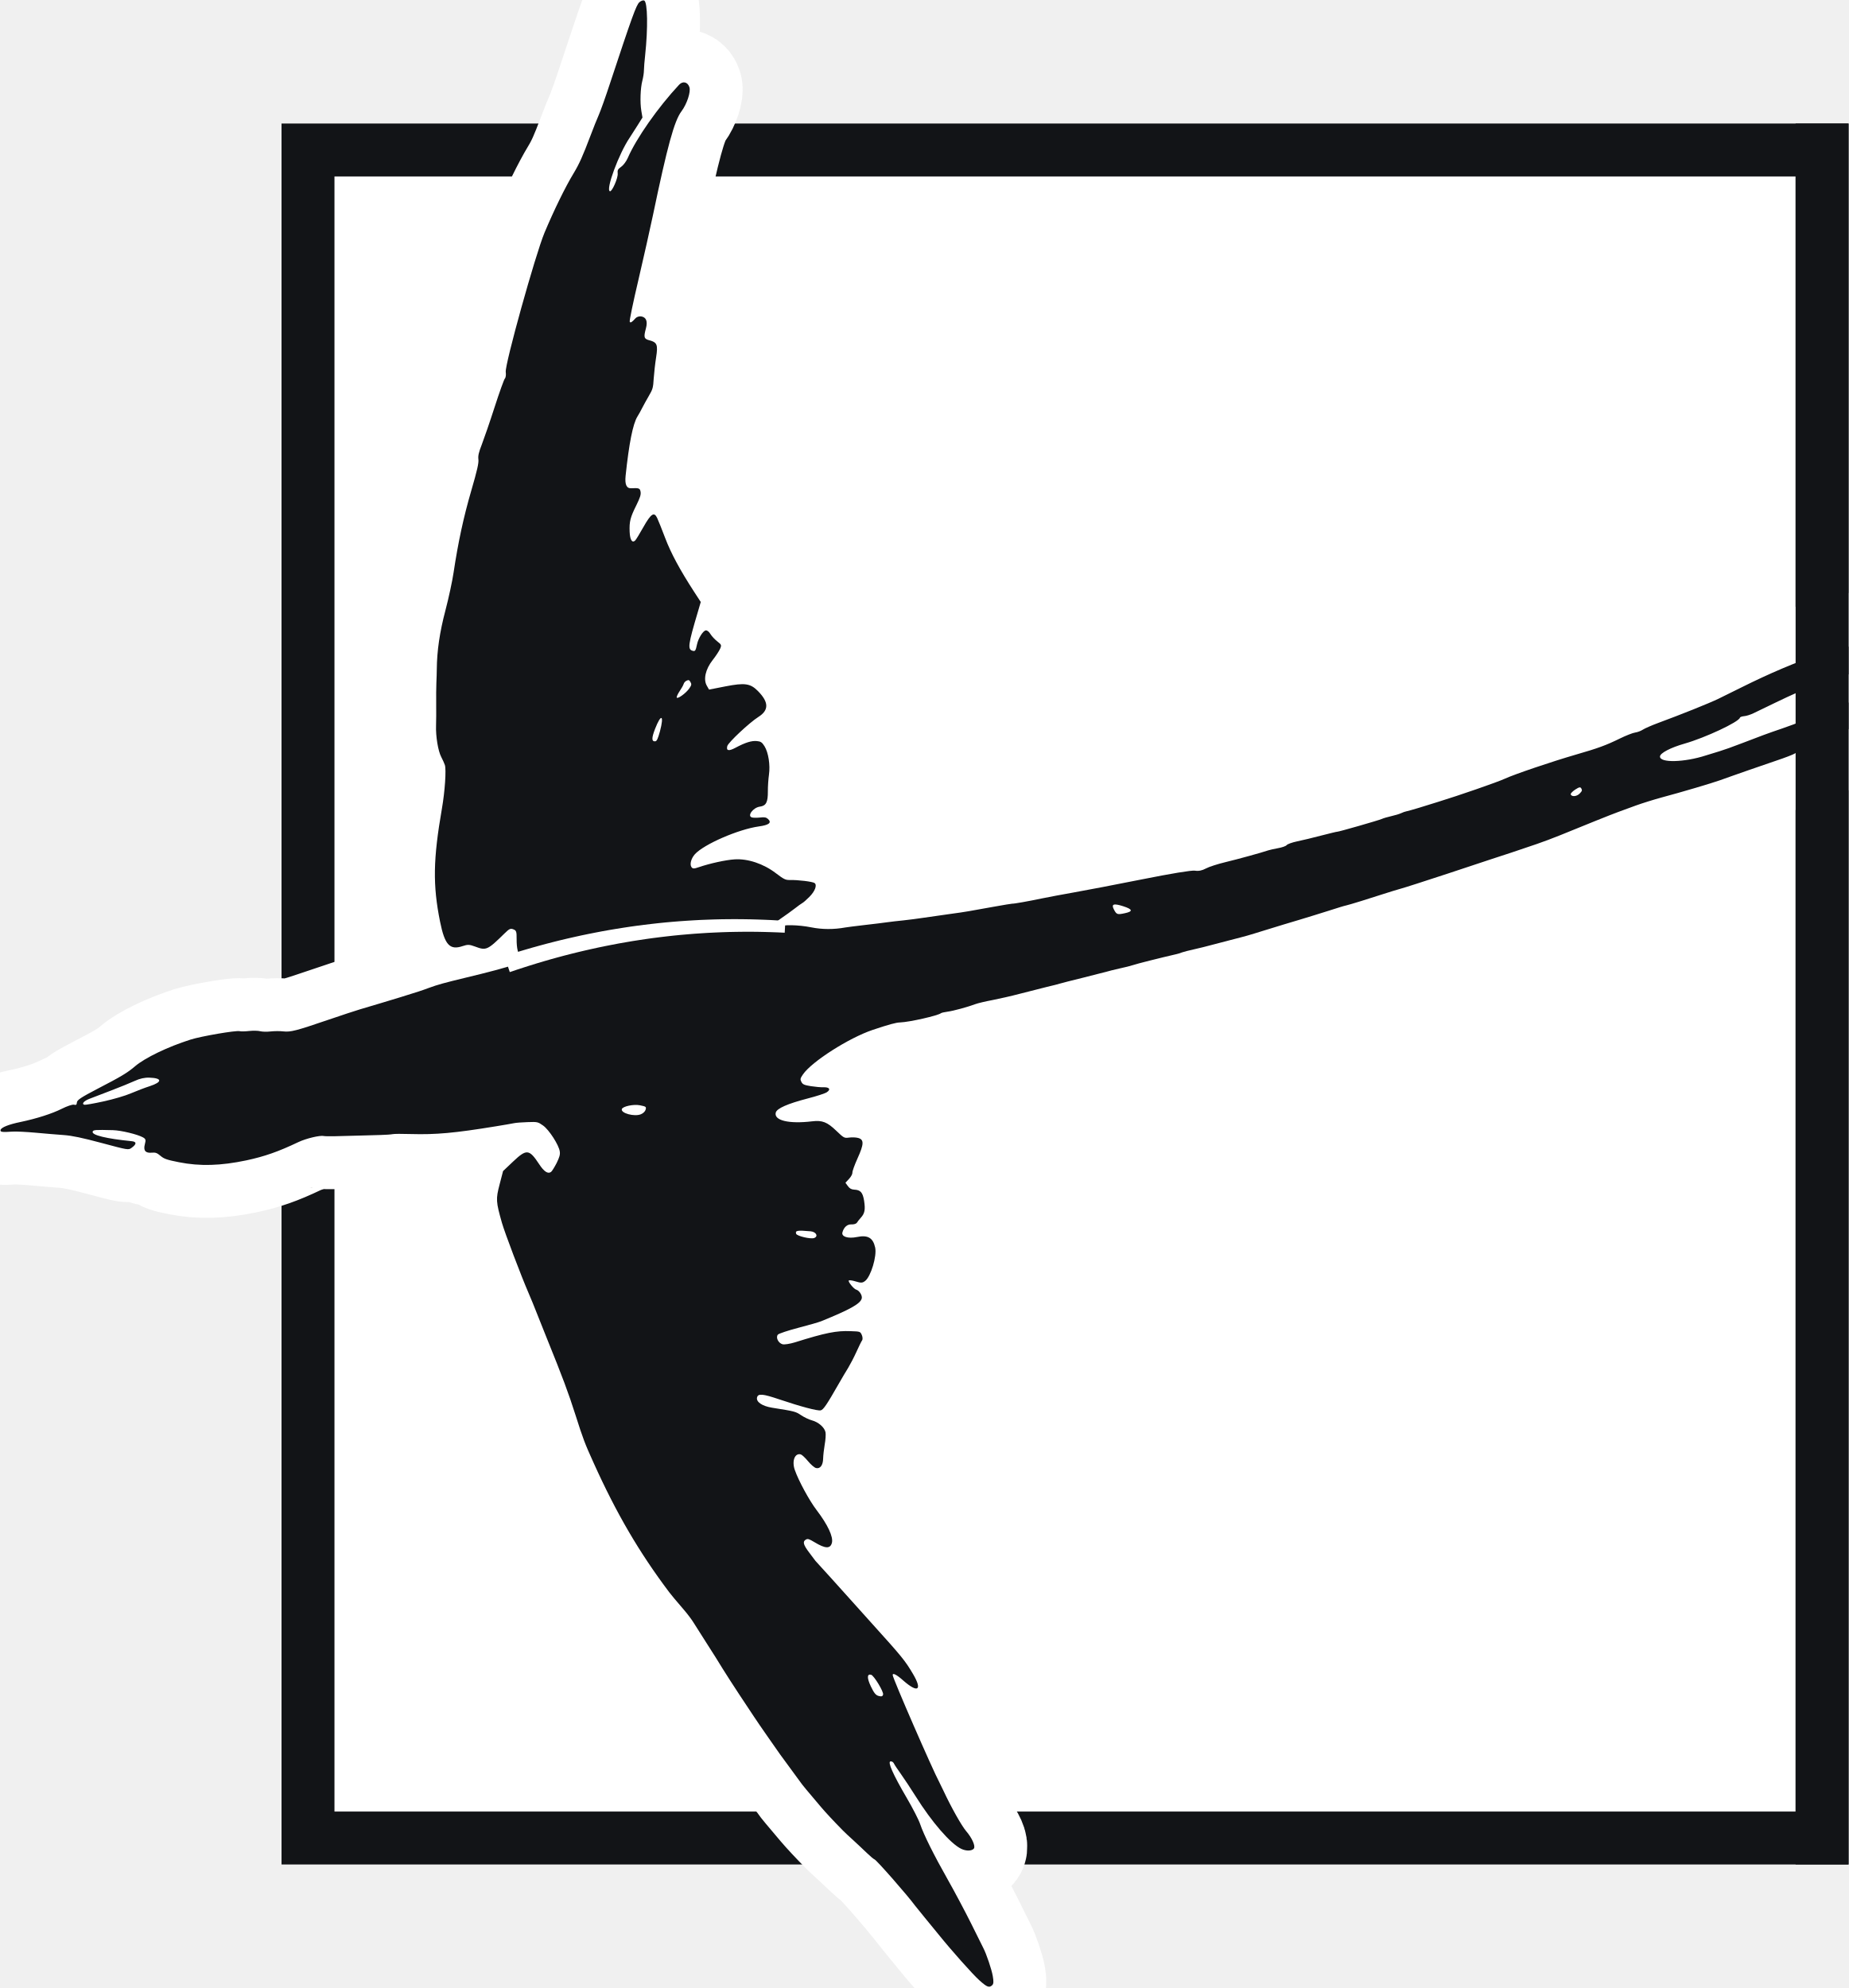
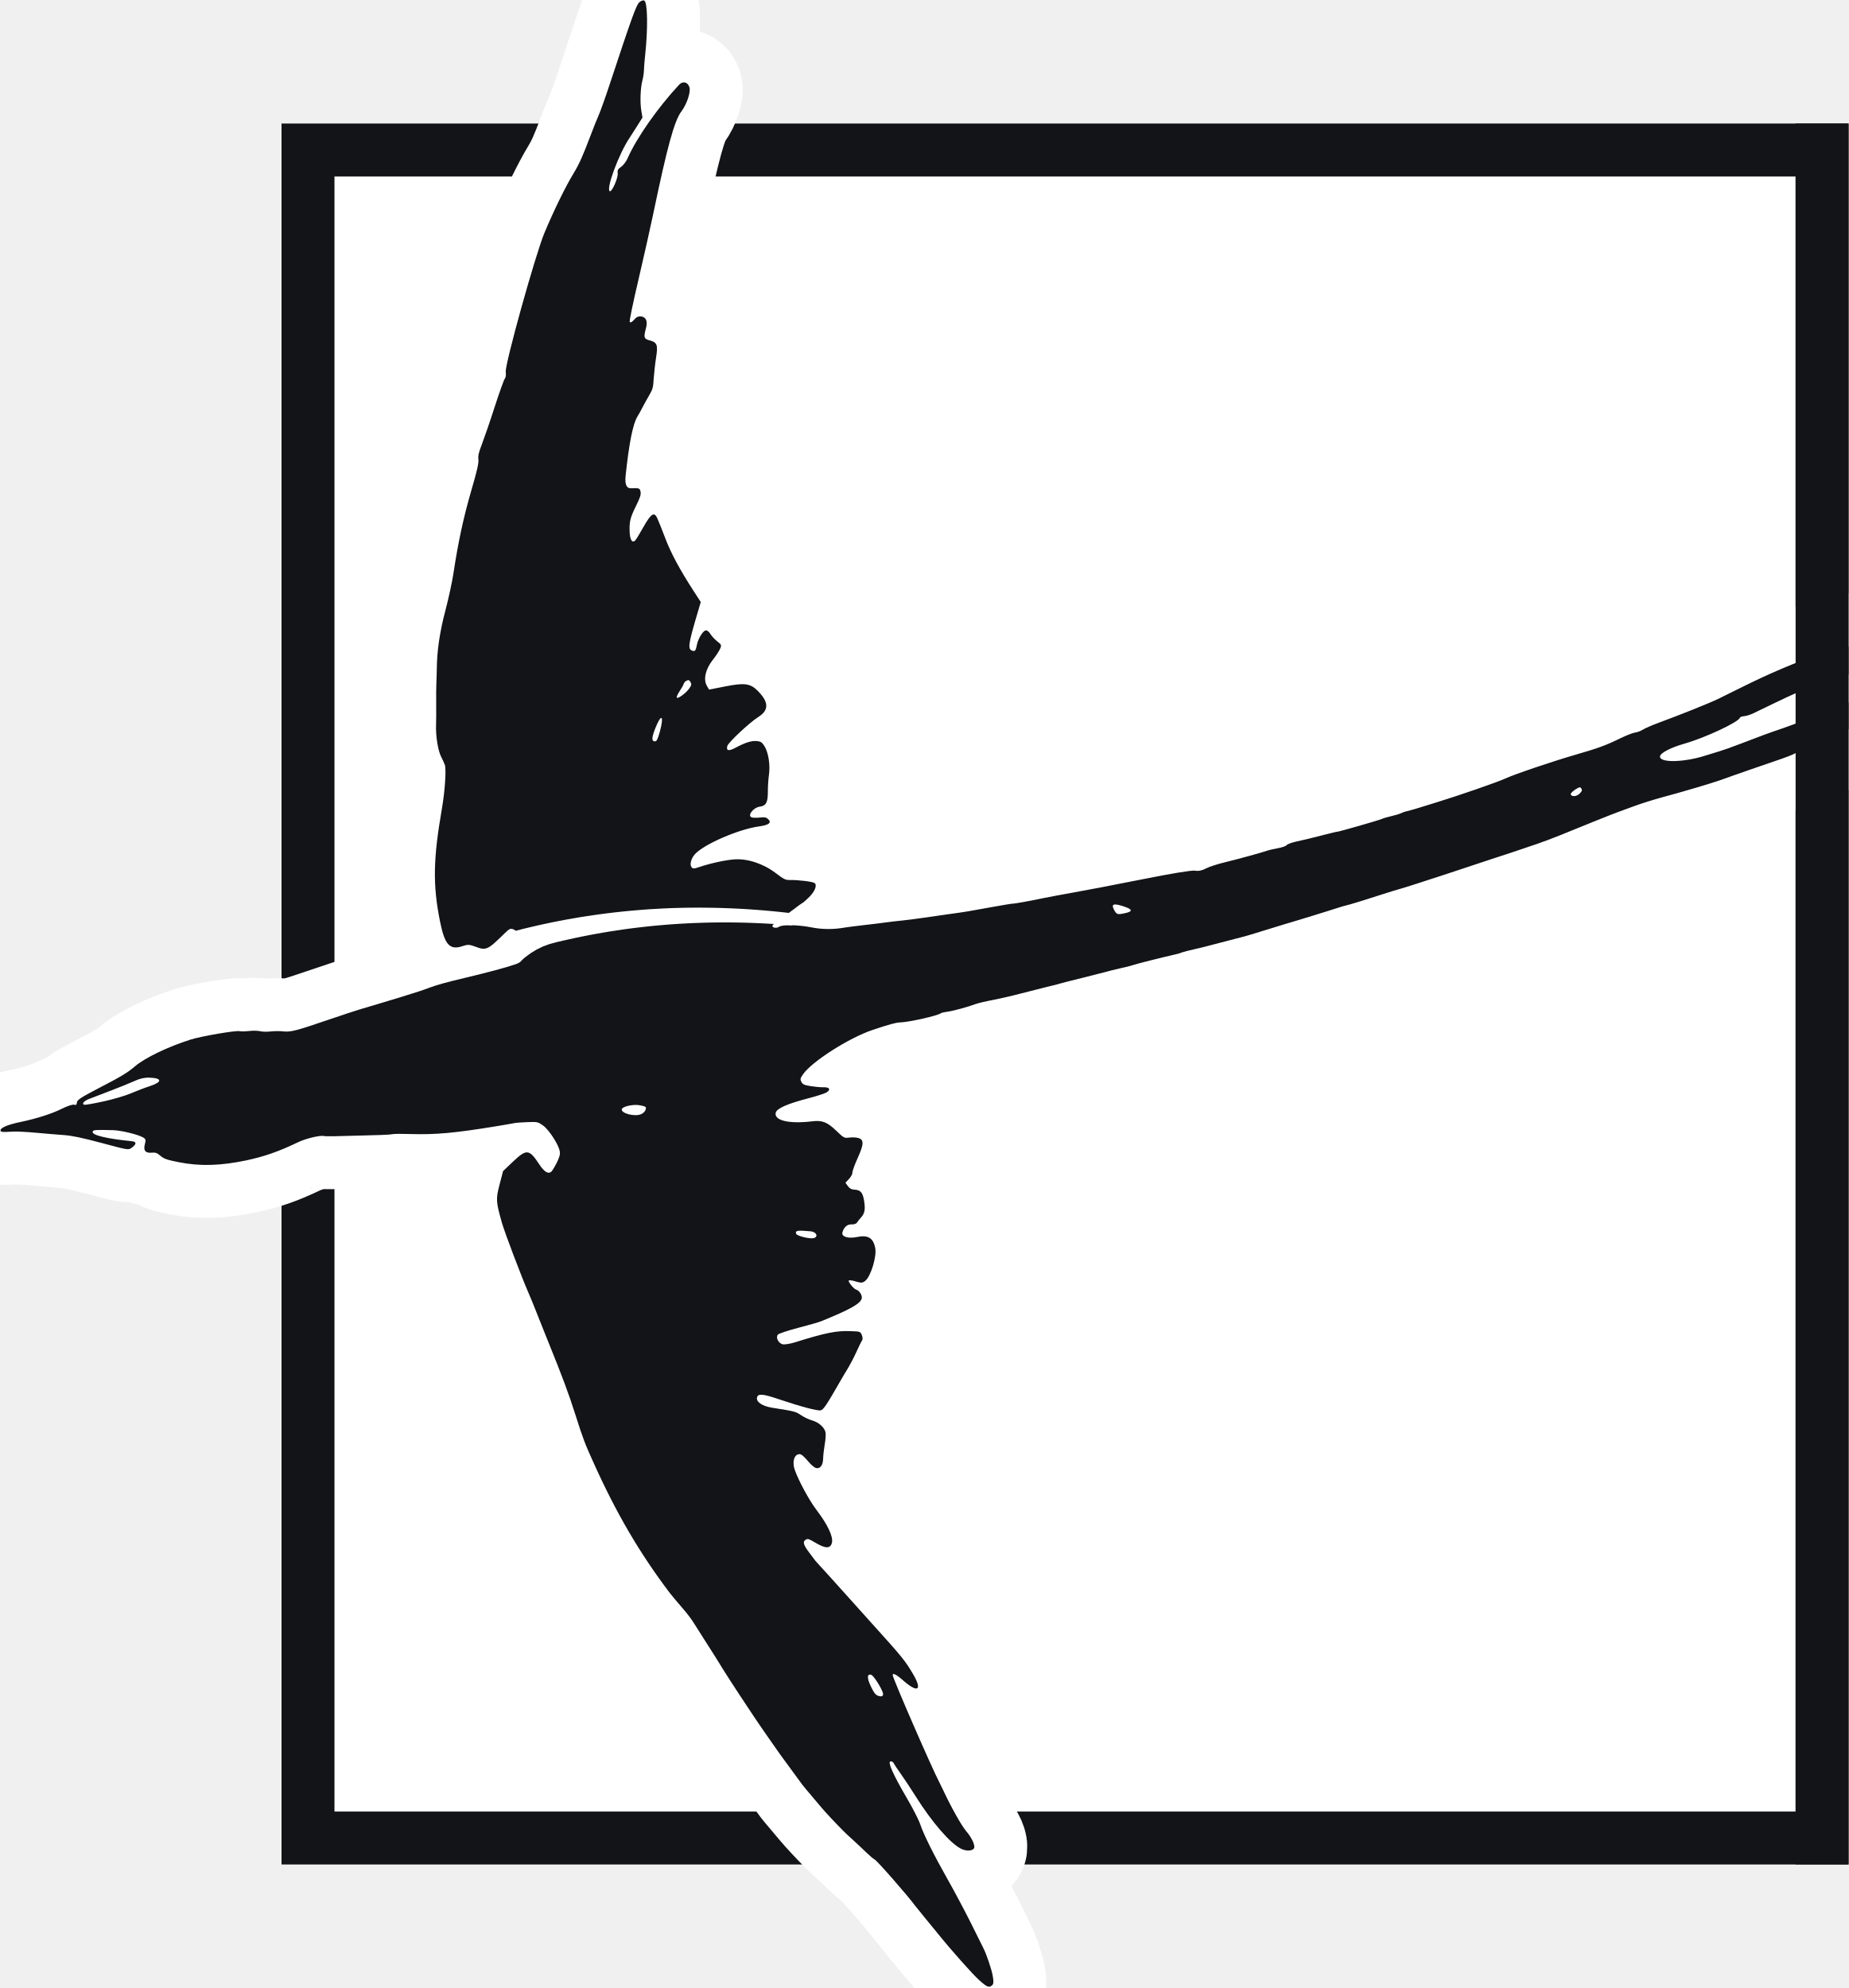
<svg xmlns="http://www.w3.org/2000/svg" viewBox="0 0 677.65 728.84" width="677.65" height="728.84" role="img" aria-label="The New Critic">
  <rect id="ground" x="0" y="0" width="677.65" height="728.84" fill="none" />
  <path id="field" fill="#FFFFFF" d="M112.91 54.99H667.95V673.85H112.91Z" />
  <path id="box" fill="none" stroke="#121417" stroke-width="19.4" d="M112.91 54.99H667.95V673.85H112.91Z" />
  <clipPath id="tuck">
    <rect x="0" y="0" width="677.65" height="728.84" />
  </clipPath>
  <path id="halo" clip-path="url(#tuck)" fill="none" stroke="#FFFFFF" stroke-width="38.8" stroke-linejoin="round" stroke-linecap="round" d="M359.00 726.00C356.58 723.83 348.80 715.09 344.07 709.22C343.00 707.89 340.69 705.09 338.96 702.98C337.22 700.85 335.62 698.90 335.43 698.62C332.87 695.09 321.30 681.88 320.58 681.69C320.30 681.61 319.03 680.55 317.78 679.34C316.56 678.15 314.35 676.10 312.92 674.77C311.45 673.47 309.75 671.85 309.09 671.19C305.80 667.86 302.60 664.43 300.90 662.41C296.07 656.73 293.99 654.22 293.50 653.47C293.19 653.02 291.54 650.75 289.81 648.43C288.10 646.10 286.34 643.73 285.94 643.15C285.56 642.57 283.60 639.77 281.58 636.92C279.58 634.08 277.24 630.64 276.35 629.29C275.47 627.95 273.05 624.28 270.98 621.19C268.91 618.05 266.20 613.85 264.93 611.80C263.70 609.75 261.08 605.58 259.13 602.57C257.18 599.51 255.00 596.09 254.29 594.94C253.60 593.80 251.93 591.58 250.59 590.04C247.77 586.78 246.16 584.83 245.34 583.76C234.33 569.15 225.97 554.86 217.59 536.26C214.44 529.35 213.70 527.37 211.00 518.87C208.34 510.52 206.32 505.12 200.40 490.49C198.67 486.20 196.87 481.63 196.36 480.36C195.87 479.07 194.70 476.23 193.76 474.04C191.09 467.90 185.04 451.95 184.00 448.31C181.80 440.55 181.74 439.62 183.14 434.25L184.42 429.33L188.04 425.90C193.05 421.16 193.98 421.24 197.67 426.84C199.45 429.56 200.90 430.50 202.02 429.64C202.36 429.38 203.26 427.93 204.04 426.42C205.09 424.26 205.38 423.32 205.21 422.17C204.90 419.81 201.30 414.22 199.10 412.65C197.18 411.30 197.02 411.26 193.41 411.39C191.35 411.45 189.08 411.63 188.37 411.79C187.63 411.94 184.65 412.47 181.76 412.93C166.58 415.41 159.80 416.02 150.59 415.76C147.43 415.66 144.42 415.67 143.87 415.81C143.33 415.93 141.36 416.06 139.51 416.11C137.66 416.16 134.78 416.25 133.12 416.29C124.19 416.58 119.37 416.66 118.74 416.49C117.35 416.15 112.23 417.36 109.35 418.73C102.04 422.21 97.07 423.96 90.33 425.41C80.90 427.40 73.28 427.62 65.62 426.10C61.07 425.20 60.12 424.85 58.81 423.73C57.54 422.66 57.00 422.48 55.69 422.59C53.33 422.84 52.48 421.81 53.10 419.51C53.53 417.87 53.43 417.56 52.39 416.97C50.37 415.86 44.33 414.40 41.40 414.34C34.86 414.17 34.15 414.22 33.96 414.91C33.63 416.15 38.91 417.45 48.25 418.38C50.13 418.56 50.13 419.45 48.26 420.80C47.07 421.67 47.00 421.65 37.30 419.05C30.11 417.13 26.43 416.35 23.32 416.13C21.02 415.97 16.38 415.58 13.01 415.27C9.63 414.96 5.83 414.78 4.57 414.87C0.72 415.14 0.00 415.02 0.21 414.25C0.45 413.33 3.25 412.21 7.53 411.34C13.43 410.10 19.01 408.32 22.65 406.50C24.56 405.54 26.57 404.86 27.12 405.00C27.90 405.22 28.13 405.03 28.19 404.18C28.26 403.28 29.66 402.35 35.75 399.17C44.35 394.72 46.72 393.31 49.54 390.89C53.21 387.79 61.45 383.81 69.83 381.14C73.76 379.89 86.55 377.70 87.86 378.05C88.34 378.18 89.90 378.15 91.35 377.98C92.80 377.83 94.61 377.86 95.36 378.06C96.11 378.27 97.85 378.31 99.21 378.15C100.58 378.00 102.68 377.98 103.88 378.13C106.54 378.42 108.49 377.93 120.22 373.92C125.23 372.21 130.50 370.47 131.98 370.04C135.65 368.97 143.96 366.47 146.97 365.54C153.39 363.55 154.57 363.17 157.34 362.14C160.33 361.03 163.10 360.27 170.45 358.50C179.02 356.45 185.23 354.80 189.02 353.51C191.13 352.79 192.02 351.52 190.93 350.72C189.94 350.00 189.36 347.60 189.39 344.29C189.41 341.54 189.28 341.13 188.19 340.71C187.15 340.29 186.69 340.51 185.04 342.13C178.68 348.37 178.26 348.57 174.14 347.02C172.10 346.26 171.45 346.23 169.56 346.87C164.88 348.43 163.04 346.43 161.32 337.89C158.61 324.45 158.78 315.00 162.01 296.39C163.10 290.12 163.64 282.10 163.08 280.46C162.84 279.78 162.26 278.46 161.75 277.51C160.60 275.34 159.70 269.92 159.85 265.95C159.90 264.30 159.94 260.76 159.90 258.14C159.87 255.49 159.90 252.00 159.97 250.35C160.05 248.72 160.11 246.48 160.12 245.38C160.18 238.62 161.19 231.73 163.27 223.85C164.46 219.33 165.82 213.03 166.29 209.83C167.95 198.80 169.92 189.64 172.76 179.89C174.94 172.39 175.55 169.72 175.37 168.40C175.21 167.10 175.50 165.82 176.63 162.95C177.42 160.90 179.55 154.75 181.31 149.28C183.08 143.81 184.77 139.09 185.08 138.78C185.41 138.44 185.54 137.41 185.40 136.38C185.04 133.63 196.25 93.38 199.61 85.31C203.11 76.99 207.17 68.67 210.28 63.53C212.35 60.10 213.59 57.34 216.51 49.63C217.50 46.98 218.85 43.62 219.51 42.13C220.16 40.66 222.01 35.49 223.59 30.66C231.69 6.14 233.25 1.83 234.38 0.83C234.96 0.30 235.77 0.00 236.17 0.21C237.41 0.81 237.57 10.30 236.50 20.29C236.26 22.31 236.08 24.75 236.06 25.72C236.06 26.67 235.79 28.42 235.48 29.57C234.76 32.34 234.58 37.50 235.10 40.62L235.52 43.10L233.54 46.25C232.46 47.98 231.25 49.87 230.85 50.45C226.88 56.29 221.92 69.67 223.60 70.12C224.37 70.32 226.59 65.27 226.44 63.64C226.31 62.37 226.48 62.02 227.74 61.13C228.54 60.56 229.58 59.18 230.11 57.96C233.30 50.62 241.26 39.30 248.97 31.05C250.32 29.62 252.11 30.04 252.73 31.96C253.30 33.65 251.82 38.14 249.81 40.82C247.18 44.33 244.66 53.52 239.37 78.86C238.35 83.71 235.96 94.38 234.05 102.55C232.11 110.74 230.68 117.67 230.85 117.96C231.14 118.47 231.61 118.18 233.03 116.62C233.43 116.18 234.32 115.90 235.01 115.99C236.88 116.28 237.49 117.75 236.79 120.39C235.90 123.68 236.06 124.23 238.08 124.77C240.89 125.52 241.24 126.37 240.53 130.98C240.17 133.22 239.79 136.73 239.64 138.77C239.45 142.12 239.28 142.73 237.89 145.09C237.06 146.50 235.98 148.49 235.48 149.45C234.99 150.44 234.18 151.91 233.66 152.73C232.01 155.43 230.59 162.55 229.34 174.44C229.02 177.62 229.66 179.08 231.38 179.00C234.28 178.86 234.61 179.00 234.83 180.33C235.00 181.36 234.65 182.43 233.30 185.19C231.05 189.68 230.67 191.20 230.82 194.96C230.95 197.95 231.74 199.20 232.85 198.16C233.14 197.88 234.49 195.69 235.81 193.32C238.65 188.28 239.80 187.52 240.92 189.93C241.32 190.74 242.62 194.03 243.84 197.23C245.96 202.82 249.28 208.98 254.45 216.95L256.89 220.70L255.89 224.12C252.20 236.50 252.01 238.08 253.93 238.60C254.85 238.84 255.02 238.59 255.53 236.19C256.00 233.99 257.74 231.22 258.73 231.12C259.26 231.05 259.90 231.57 260.47 232.50C260.97 233.31 262.12 234.51 263.00 235.19C264.48 236.33 264.56 236.54 263.97 237.88C263.61 238.68 262.39 240.56 261.22 242.04C258.61 245.37 257.78 249.11 259.12 251.41L259.93 252.82L265.93 251.64C273.02 250.26 275.07 250.54 277.84 253.34C281.88 257.44 281.93 260.37 277.99 262.86C274.75 264.91 266.98 272.19 266.62 273.51C266.16 275.28 267.13 275.47 269.64 274.13C273.24 272.21 275.55 271.50 277.47 271.69C278.90 271.82 279.37 272.16 280.27 273.60C281.69 275.90 282.40 280.45 281.89 284.03C281.66 285.63 281.48 288.38 281.49 290.13C281.52 294.11 280.84 295.42 278.59 295.72C276.06 296.05 273.76 299.19 275.68 299.70C276.19 299.83 277.53 299.84 278.64 299.72C280.24 299.52 280.89 299.65 281.56 300.27C282.99 301.62 281.92 302.48 278.15 302.99C270.67 304.05 258.11 309.50 254.76 313.15C253.37 314.70 252.77 316.88 253.48 317.89C253.93 318.53 254.40 318.54 256.10 317.95C260.15 316.56 266.00 315.27 269.28 315.06C274.17 314.74 279.95 316.69 284.46 320.16C287.37 322.37 287.97 322.66 289.59 322.63C292.51 322.56 297.87 323.21 298.61 323.74C299.63 324.48 298.76 326.79 296.66 328.86C295.65 329.89 294.51 330.87 294.16 331.05C293.80 331.23 292.55 332.14 291.36 333.07C290.17 333.99 287.86 335.66 286.25 336.75C284.64 337.88 283.26 339.04 283.17 339.33C282.96 340.12 284.65 340.44 285.56 339.79C286.77 338.93 292.60 339.02 297.43 339.99C301.39 340.78 305.67 340.80 309.88 340.03C310.46 339.91 313.62 339.53 316.89 339.14C320.18 338.78 323.91 338.30 325.20 338.12C326.49 337.94 329.18 337.62 331.18 337.43C333.17 337.22 336.56 336.78 338.71 336.45C340.88 336.11 345.00 335.54 347.87 335.14C350.75 334.76 354.04 334.27 355.20 334.05C356.37 333.85 360.37 333.13 364.10 332.46C367.82 331.79 370.98 331.27 371.10 331.30C371.46 331.40 377.07 330.41 381.84 329.40C384.32 328.89 389.68 327.88 393.73 327.17C397.79 326.46 408.96 324.32 418.54 322.41C429.47 320.23 436.74 319.03 438.02 319.20C439.41 319.42 440.65 319.16 442.08 318.40C443.20 317.78 446.44 316.75 449.23 316.08C453.66 315.02 462.51 312.59 464.99 311.74C465.44 311.57 467.01 311.25 468.49 310.96C469.96 310.70 471.41 310.20 471.67 309.84C471.94 309.47 473.66 308.85 475.51 308.46C477.35 308.09 481.36 307.12 484.43 306.31C487.50 305.52 490.09 304.89 490.21 304.93C490.55 305.02 505.30 300.79 506.50 300.26C507.13 299.97 508.72 299.51 510.05 299.21C511.37 298.92 512.99 298.43 513.62 298.13C514.25 297.83 515.13 297.51 515.55 297.45C515.98 297.38 518.00 296.81 520.03 296.20C522.07 295.56 525.26 294.58 527.16 293.99C534.88 291.62 549.01 286.72 551.68 285.48C555.24 283.84 568.92 279.20 577.66 276.67C585.88 274.30 588.75 273.24 593.82 270.76C596.05 269.67 598.58 268.67 599.44 268.56C600.31 268.44 601.56 267.96 602.26 267.50C602.94 267.05 605.44 265.95 607.84 265.06C616.30 261.94 626.49 257.85 629.88 256.22C631.76 255.29 635.54 253.43 638.26 252.08C659.49 241.50 676.39 235.93 686.75 236.12C691.09 236.20 691.84 236.37 695.83 237.93C705.26 241.62 705.17 241.57 705.11 242.57C704.99 243.95 703.83 244.07 701.02 242.98C698.81 242.13 697.94 242.08 694.45 242.53C692.24 242.83 688.97 243.63 687.23 244.30C685.45 245.00 681.96 246.09 679.42 246.75C669.36 249.39 662.21 252.11 651.08 257.49C647.64 259.16 643.92 260.95 642.80 261.49C641.69 262.02 640.16 262.51 639.37 262.56C638.60 262.63 637.90 262.86 637.84 263.12C637.41 264.70 625.19 270.44 617.53 272.63C612.43 274.08 608.61 276.08 608.54 277.31C608.34 279.75 617.41 279.55 625.44 276.93C626.71 276.51 628.93 275.83 630.36 275.42C631.81 274.99 635.52 273.68 638.61 272.47C645.03 269.98 648.28 268.78 653.39 267.05C655.39 266.39 659.35 264.90 662.21 263.75C665.07 262.60 668.69 261.23 670.25 260.67C673.74 259.44 680.53 256.33 683.35 254.68C686.28 252.95 688.48 251.12 690.25 248.94C692.73 245.86 694.49 245.71 694.97 248.50C695.56 252.06 693.09 255.67 687.63 259.25C685.94 260.34 682.34 263.19 679.64 265.59C675.57 269.15 673.90 270.25 670.31 271.76C663.50 274.59 663.27 274.67 660.96 275.17C659.77 275.43 658.39 275.92 657.92 276.27C657.41 276.62 654.28 277.83 650.94 278.94C647.60 280.06 643.11 281.61 640.97 282.37C638.83 283.13 636.08 284.09 634.87 284.51C633.66 284.92 631.69 285.62 630.49 286.07C627.75 287.06 616.30 290.46 609.23 292.34C606.32 293.13 602.00 294.48 599.65 295.33C597.29 296.20 594.39 297.25 593.18 297.70C590.97 298.49 580.90 302.54 572.01 306.18C569.38 307.25 565.51 308.70 563.42 309.41C554.45 312.47 552.91 312.97 547.07 314.86C546.01 315.20 538.57 317.65 530.54 320.34C522.49 322.99 514.79 325.47 513.41 325.83C512.02 326.22 509.28 327.06 507.30 327.70C502.73 329.21 494.27 331.82 493.53 331.94C493.20 332.00 492.21 332.28 491.31 332.56C490.40 332.86 488.30 333.52 486.65 334.03C484.99 334.52 482.76 335.23 481.71 335.57C480.65 335.89 478.24 336.64 476.35 337.21C472.09 338.47 469.63 339.22 463.63 341.07C457.00 343.13 457.40 343.01 450.88 344.69C447.60 345.52 444.20 346.43 443.29 346.67C442.40 346.93 439.99 347.52 437.93 347.99C435.86 348.44 433.80 348.98 433.34 349.16C432.87 349.37 432.00 349.64 431.42 349.77C425.13 351.22 416.61 353.37 415.49 353.78C414.69 354.05 412.37 354.66 410.34 355.08C408.30 355.54 406.27 356.05 405.83 356.20C405.36 356.34 401.48 357.34 397.17 358.41C392.88 359.45 389.01 360.46 388.53 360.61C388.10 360.77 385.90 361.32 383.69 361.84C381.48 362.38 377.11 363.49 374.00 364.30C370.85 365.14 366.27 366.17 363.81 366.65C361.34 367.11 358.55 367.77 357.62 368.11C354.77 369.18 349.51 370.62 347.36 370.90C346.22 371.05 345.14 371.30 344.94 371.46C343.85 372.35 333.35 374.73 330.00 374.84C328.42 374.88 325.84 375.60 319.89 377.59C311.17 380.53 297.57 389.22 294.36 393.89C293.36 395.37 293.27 395.67 293.78 396.65C294.25 397.56 294.78 397.81 297.27 398.21C298.86 398.46 300.95 398.65 301.88 398.61C304.06 398.54 304.64 399.41 303.12 400.42C302.53 400.86 299.35 401.88 296.09 402.72C288.69 404.65 284.81 406.36 284.39 407.88C283.62 410.78 289.17 412.12 297.70 411.10C301.43 410.65 303.24 411.36 306.54 414.53C309.38 417.25 309.49 417.29 311.28 417.06C312.30 416.91 313.80 416.98 314.57 417.19C316.80 417.78 316.74 419.45 314.34 424.73C313.26 427.12 312.43 429.44 312.48 429.92C312.52 430.40 311.98 431.42 311.25 432.20L309.93 433.62L310.81 434.83C311.44 435.72 312.10 436.08 313.09 436.14C315.46 436.24 316.27 437.15 316.77 440.22C317.27 443.50 317.01 444.85 315.57 446.44C314.99 447.08 314.33 447.91 314.11 448.30C313.86 448.66 313.00 448.94 312.15 448.89C310.61 448.79 309.34 449.91 308.82 451.83C308.40 453.40 310.88 454.18 314.12 453.52C318.13 452.68 320.04 453.78 320.83 457.39C321.50 460.51 319.25 467.98 317.16 469.61C316.16 470.38 315.64 470.41 313.61 469.78C312.32 469.38 311.18 469.25 311.12 469.51C310.96 470.09 313.03 472.57 313.84 472.79C315.02 473.10 316.20 474.97 315.90 476.05C315.39 477.98 311.71 480.05 301.04 484.39C300.26 484.72 296.52 485.80 292.73 486.78C288.96 487.76 285.56 488.90 285.19 489.27C284.28 490.26 285.28 492.40 286.87 492.83C287.53 493.01 289.59 492.69 291.44 492.12C302.60 488.62 306.62 487.81 311.84 488.03C315.35 488.15 315.35 488.15 315.94 489.45C316.25 490.18 316.30 491.06 316.02 491.42C315.76 491.78 314.82 493.72 313.93 495.68C313.03 497.66 311.68 500.23 310.96 501.43C310.21 502.62 308.65 505.25 307.49 507.29C303.06 515.04 301.83 516.85 300.86 517.06C299.73 517.33 293.56 515.69 285.63 513.02C279.62 510.99 277.92 510.83 277.53 512.30C277.10 513.94 279.37 515.50 283.01 516.09C291.41 517.42 291.66 517.49 293.68 518.85C294.80 519.60 296.56 520.44 297.61 520.72C300.05 521.37 302.30 523.35 302.63 525.13C302.77 525.91 302.64 527.92 302.33 529.58C302.04 531.29 301.78 533.57 301.75 534.72C301.71 537.21 300.64 538.61 299.11 538.20C298.52 538.04 297.21 536.92 296.18 535.66C295.16 534.43 293.98 533.32 293.55 533.21C291.37 532.63 290.22 535.62 291.36 538.90C292.73 542.85 296.69 550.13 299.34 553.61C303.44 558.98 305.55 563.46 304.96 565.66C304.37 567.86 302.55 567.80 298.62 565.42C296.57 564.19 296.14 564.04 295.40 564.46C294.17 565.17 294.48 566.35 296.65 569.21C297.68 570.59 298.72 571.95 298.92 572.23C299.14 572.49 300.14 573.61 301.17 574.71C302.19 575.82 306.22 580.24 310.08 584.57C313.95 588.90 318.26 593.68 319.64 595.21C330.71 607.47 331.75 608.74 334.69 613.70C338.22 619.68 336.52 620.85 331.14 616.13C328.69 613.94 327.19 613.19 327.25 614.12C327.31 615.41 341.93 648.95 344.36 653.44C344.61 653.89 345.29 655.29 345.87 656.54C348.77 662.74 352.54 669.41 354.19 671.34C356.33 673.81 357.66 676.82 357.02 677.70C356.33 678.64 354.18 678.69 352.40 677.83C348.44 675.93 341.62 668.08 335.61 658.47C333.87 655.71 331.45 652.06 330.25 650.37C329.04 648.71 327.89 646.96 327.68 646.49C327.47 646.04 326.93 645.69 326.46 645.76C325.29 645.87 327.35 650.51 332.41 659.17C334.59 662.90 336.82 667.22 337.33 668.79C338.64 672.66 342.35 680.11 347.55 689.29C349.96 693.55 353.77 700.72 356.02 705.23C358.25 709.75 360.25 713.77 360.46 714.16C361.61 716.35 363.51 722.00 363.93 724.40C364.30 726.51 364.25 727.34 363.71 727.83C362.63 728.84 361.84 728.55 359.00 726.00Z" />
  <path id="bird" clip-path="url(#tuck)" fill="#121417" fill-rule="evenodd" d="M359.00 726.00C356.58 723.83 348.80 715.09 344.07 709.22C343.00 707.89 340.69 705.09 338.96 702.98C337.22 700.85 335.62 698.90 335.43 698.62C332.87 695.09 321.30 681.88 320.58 681.69C320.30 681.61 319.03 680.55 317.78 679.34C316.56 678.15 314.35 676.10 312.92 674.77C311.45 673.47 309.75 671.85 309.09 671.19C305.80 667.86 302.60 664.43 300.90 662.41C296.07 656.73 293.99 654.22 293.50 653.47C293.19 653.02 291.54 650.75 289.81 648.43C288.10 646.10 286.34 643.73 285.94 643.15C285.56 642.57 283.60 639.77 281.58 636.92C279.58 634.08 277.24 630.64 276.35 629.29C275.47 627.95 273.05 624.28 270.98 621.19C268.91 618.05 266.20 613.85 264.93 611.80C263.70 609.75 261.08 605.58 259.13 602.57C257.18 599.51 255.00 596.09 254.29 594.94C253.60 593.80 251.93 591.58 250.59 590.04C247.77 586.78 246.16 584.83 245.34 583.76C234.33 569.15 225.97 554.86 217.59 536.26C214.44 529.35 213.70 527.37 211.00 518.87C208.34 510.52 206.32 505.12 200.40 490.49C198.67 486.20 196.87 481.63 196.36 480.36C195.87 479.07 194.70 476.23 193.76 474.04C191.09 467.90 185.04 451.95 184.00 448.31C181.80 440.55 181.74 439.62 183.14 434.25L184.42 429.33L188.04 425.90C193.05 421.16 193.98 421.24 197.67 426.84C199.45 429.56 200.90 430.50 202.02 429.64C202.36 429.38 203.26 427.93 204.04 426.42C205.09 424.26 205.38 423.32 205.21 422.17C204.90 419.81 201.30 414.22 199.10 412.65C197.18 411.30 197.02 411.26 193.41 411.39C191.35 411.45 189.08 411.63 188.37 411.79C187.63 411.94 184.65 412.47 181.76 412.93C166.58 415.41 159.80 416.02 150.59 415.76C147.43 415.66 144.42 415.67 143.87 415.81C143.33 415.93 141.36 416.06 139.51 416.11C137.66 416.16 134.78 416.25 133.12 416.29C124.19 416.58 119.37 416.66 118.74 416.49C117.35 416.15 112.23 417.36 109.35 418.73C102.04 422.21 97.07 423.96 90.33 425.41C80.90 427.40 73.28 427.62 65.62 426.10C61.07 425.20 60.12 424.85 58.81 423.73C57.54 422.66 57.00 422.48 55.69 422.59C53.33 422.84 52.48 421.81 53.10 419.51C53.53 417.87 53.43 417.56 52.39 416.97C50.37 415.86 44.33 414.40 41.40 414.34C34.86 414.17 34.15 414.22 33.96 414.91C33.63 416.15 38.91 417.45 48.25 418.38C50.13 418.56 50.13 419.45 48.26 420.80C47.07 421.67 47.00 421.65 37.30 419.05C30.11 417.13 26.43 416.35 23.32 416.13C21.02 415.97 16.38 415.58 13.01 415.27C9.63 414.96 5.83 414.78 4.57 414.87C0.72 415.14 0.00 415.02 0.21 414.25C0.45 413.33 3.25 412.21 7.53 411.34C13.43 410.10 19.01 408.32 22.65 406.50C24.56 405.54 26.57 404.86 27.12 405.00C27.90 405.22 28.13 405.03 28.19 404.18C28.26 403.28 29.66 402.35 35.75 399.17C44.35 394.72 46.72 393.31 49.54 390.89C53.21 387.79 61.45 383.81 69.83 381.14C73.76 379.89 86.55 377.70 87.86 378.05C88.34 378.18 89.90 378.15 91.35 377.98C92.80 377.83 94.61 377.86 95.36 378.06C96.11 378.27 97.85 378.31 99.21 378.15C100.58 378.00 102.68 377.98 103.88 378.13C106.54 378.42 108.49 377.93 120.22 373.92C125.23 372.21 130.50 370.47 131.98 370.04C135.65 368.97 143.96 366.47 146.97 365.54C153.39 363.55 154.57 363.17 157.34 362.14C160.33 361.03 163.10 360.27 170.45 358.50C179.02 356.45 185.23 354.80 189.02 353.51C191.13 352.79 192.02 351.52 190.93 350.72C189.94 350.00 189.36 347.60 189.39 344.29C189.41 341.54 189.28 341.13 188.19 340.71C187.15 340.29 186.69 340.51 185.04 342.13C178.68 348.37 178.26 348.57 174.14 347.02C172.10 346.26 171.45 346.23 169.56 346.87C164.88 348.43 163.04 346.43 161.32 337.89C158.61 324.45 158.78 315.00 162.01 296.39C163.10 290.12 163.64 282.10 163.08 280.46C162.84 279.78 162.26 278.46 161.75 277.51C160.60 275.34 159.70 269.92 159.85 265.95C159.90 264.30 159.94 260.76 159.90 258.14C159.87 255.49 159.90 252.00 159.97 250.35C160.05 248.72 160.11 246.48 160.12 245.38C160.18 238.62 161.19 231.73 163.27 223.85C164.46 219.33 165.82 213.03 166.29 209.83C167.95 198.80 169.92 189.64 172.76 179.89C174.94 172.39 175.55 169.72 175.37 168.40C175.21 167.10 175.50 165.82 176.63 162.95C177.42 160.90 179.55 154.75 181.31 149.28C183.08 143.81 184.77 139.09 185.08 138.78C185.41 138.44 185.54 137.41 185.40 136.38C185.04 133.63 196.25 93.38 199.61 85.31C203.11 76.99 207.17 68.67 210.28 63.53C212.35 60.10 213.59 57.34 216.51 49.63C217.50 46.98 218.85 43.62 219.51 42.13C220.16 40.66 222.01 35.49 223.59 30.66C231.69 6.14 233.25 1.83 234.38 0.83C234.96 0.30 235.77 0.00 236.17 0.21C237.41 0.81 237.57 10.30 236.50 20.29C236.26 22.31 236.08 24.75 236.06 25.72C236.06 26.67 235.79 28.42 235.48 29.57C234.76 32.34 234.58 37.50 235.10 40.62L235.52 43.10L233.54 46.25C232.46 47.98 231.25 49.87 230.85 50.45C226.88 56.29 221.92 69.67 223.60 70.12C224.37 70.32 226.59 65.27 226.44 63.64C226.31 62.37 226.48 62.02 227.74 61.13C228.54 60.56 229.58 59.18 230.11 57.96C233.30 50.62 241.26 39.30 248.97 31.05C250.32 29.62 252.11 30.04 252.73 31.96C253.30 33.65 251.82 38.14 249.81 40.82C247.18 44.33 244.66 53.52 239.37 78.86C238.35 83.71 235.96 94.38 234.05 102.55C232.11 110.74 230.68 117.67 230.85 117.96C231.14 118.47 231.61 118.18 233.03 116.62C233.43 116.18 234.32 115.90 235.01 115.99C236.88 116.28 237.49 117.75 236.79 120.39C235.90 123.68 236.06 124.23 238.08 124.77C240.89 125.52 241.24 126.37 240.53 130.98C240.17 133.22 239.79 136.73 239.64 138.77C239.45 142.12 239.28 142.73 237.89 145.09C237.06 146.50 235.98 148.49 235.48 149.45C234.99 150.44 234.18 151.91 233.66 152.73C232.01 155.43 230.59 162.55 229.34 174.44C229.02 177.62 229.66 179.08 231.38 179.00C234.28 178.86 234.61 179.00 234.83 180.33C235.00 181.36 234.65 182.43 233.30 185.19C231.05 189.68 230.67 191.20 230.82 194.96C230.95 197.95 231.74 199.20 232.85 198.16C233.14 197.88 234.49 195.69 235.81 193.32C238.65 188.28 239.80 187.52 240.92 189.93C241.32 190.74 242.62 194.03 243.84 197.23C245.96 202.82 249.28 208.98 254.45 216.95L256.89 220.70L255.89 224.12C252.20 236.50 252.01 238.08 253.93 238.60C254.85 238.84 255.02 238.59 255.53 236.19C256.00 233.99 257.74 231.22 258.73 231.12C259.26 231.05 259.90 231.57 260.47 232.50C260.97 233.31 262.12 234.51 263.00 235.19C264.48 236.33 264.56 236.54 263.97 237.88C263.61 238.68 262.39 240.56 261.22 242.04C258.61 245.37 257.78 249.11 259.12 251.41L259.93 252.82L265.93 251.64C273.02 250.26 275.07 250.54 277.84 253.34C281.88 257.44 281.93 260.37 277.99 262.86C274.75 264.91 266.98 272.19 266.62 273.51C266.16 275.28 267.13 275.47 269.64 274.13C273.24 272.21 275.55 271.50 277.47 271.69C278.90 271.82 279.37 272.16 280.27 273.60C281.69 275.90 282.40 280.45 281.89 284.03C281.66 285.63 281.48 288.38 281.49 290.13C281.52 294.11 280.84 295.42 278.59 295.72C276.06 296.05 273.76 299.19 275.68 299.70C276.19 299.83 277.53 299.84 278.64 299.72C280.24 299.52 280.89 299.65 281.56 300.27C282.99 301.62 281.92 302.48 278.15 302.99C270.67 304.05 258.11 309.50 254.76 313.15C253.37 314.70 252.77 316.88 253.48 317.89C253.93 318.53 254.40 318.54 256.10 317.95C260.15 316.56 266.00 315.27 269.28 315.06C274.17 314.74 279.95 316.69 284.46 320.16C287.37 322.37 287.97 322.66 289.59 322.63C292.51 322.56 297.87 323.21 298.61 323.74C299.63 324.48 298.76 326.79 296.66 328.86C295.65 329.89 294.51 330.87 294.16 331.05C293.80 331.23 292.55 332.14 291.36 333.07C290.17 333.99 287.86 335.66 286.25 336.75C284.64 337.88 283.26 339.04 283.17 339.33C282.96 340.12 284.65 340.44 285.56 339.79C286.77 338.93 292.60 339.02 297.43 339.99C301.39 340.78 305.67 340.80 309.88 340.03C310.46 339.91 313.62 339.53 316.89 339.14C320.18 338.78 323.91 338.30 325.20 338.12C326.49 337.94 329.18 337.62 331.18 337.43C333.17 337.22 336.56 336.78 338.71 336.45C340.88 336.11 345.00 335.54 347.87 335.14C350.75 334.76 354.04 334.27 355.20 334.05C356.37 333.85 360.37 333.13 364.10 332.46C367.82 331.79 370.98 331.27 371.10 331.30C371.46 331.40 377.07 330.41 381.84 329.40C384.32 328.89 389.68 327.88 393.73 327.17C397.79 326.46 408.96 324.32 418.54 322.41C429.47 320.23 436.74 319.03 438.02 319.20C439.41 319.42 440.65 319.16 442.08 318.40C443.20 317.78 446.44 316.75 449.23 316.08C453.66 315.02 462.51 312.59 464.99 311.74C465.44 311.57 467.01 311.25 468.49 310.96C469.96 310.70 471.41 310.20 471.67 309.84C471.94 309.47 473.66 308.85 475.51 308.46C477.35 308.09 481.36 307.12 484.43 306.31C487.50 305.52 490.09 304.89 490.21 304.93C490.55 305.02 505.30 300.79 506.50 300.26C507.13 299.97 508.72 299.51 510.05 299.21C511.37 298.92 512.99 298.43 513.62 298.13C514.25 297.83 515.13 297.51 515.55 297.45C515.98 297.38 518.00 296.81 520.03 296.20C522.07 295.56 525.26 294.58 527.16 293.99C534.88 291.62 549.01 286.72 551.68 285.48C555.24 283.84 568.92 279.20 577.66 276.67C585.88 274.30 588.75 273.24 593.82 270.76C596.05 269.67 598.58 268.67 599.44 268.56C600.31 268.44 601.56 267.96 602.26 267.50C602.94 267.05 605.44 265.95 607.84 265.06C616.30 261.94 626.49 257.85 629.88 256.22C631.76 255.29 635.54 253.43 638.26 252.08C659.49 241.50 676.39 235.93 686.75 236.12C691.09 236.20 691.84 236.37 695.83 237.93C705.26 241.62 705.17 241.57 705.11 242.57C704.99 243.95 703.83 244.07 701.02 242.98C698.81 242.13 697.94 242.08 694.45 242.53C692.24 242.83 688.97 243.63 687.23 244.30C685.45 245.00 681.96 246.09 679.42 246.75C669.36 249.39 662.21 252.11 651.08 257.49C647.64 259.16 643.92 260.95 642.80 261.49C641.69 262.02 640.16 262.51 639.37 262.56C638.60 262.63 637.90 262.86 637.84 263.12C637.41 264.70 625.19 270.44 617.53 272.63C612.43 274.08 608.61 276.08 608.54 277.31C608.34 279.75 617.41 279.55 625.44 276.93C626.71 276.51 628.93 275.83 630.36 275.42C631.81 274.99 635.52 273.68 638.61 272.47C645.03 269.98 648.28 268.78 653.39 267.05C655.39 266.39 659.35 264.90 662.21 263.75C665.07 262.60 668.69 261.23 670.25 260.67C673.74 259.44 680.53 256.33 683.35 254.68C686.28 252.95 688.48 251.12 690.25 248.94C692.73 245.86 694.49 245.71 694.97 248.50C695.56 252.06 693.09 255.67 687.63 259.25C685.94 260.34 682.34 263.19 679.64 265.59C675.57 269.15 673.90 270.25 670.31 271.76C663.50 274.59 663.27 274.67 660.96 275.17C659.77 275.43 658.39 275.92 657.92 276.27C657.41 276.62 654.28 277.83 650.94 278.94C647.60 280.06 643.11 281.61 640.97 282.37C638.83 283.13 636.08 284.09 634.87 284.51C633.66 284.92 631.69 285.62 630.49 286.07C627.75 287.06 616.30 290.46 609.23 292.34C606.32 293.13 602.00 294.48 599.65 295.33C597.29 296.20 594.39 297.25 593.18 297.70C590.97 298.49 580.90 302.54 572.01 306.18C569.38 307.25 565.51 308.70 563.42 309.41C554.45 312.47 552.91 312.97 547.07 314.86C546.01 315.20 538.57 317.65 530.54 320.34C522.49 322.99 514.79 325.47 513.41 325.83C512.02 326.22 509.28 327.06 507.30 327.70C502.73 329.21 494.27 331.82 493.53 331.94C493.20 332.00 492.21 332.28 491.31 332.56C490.40 332.86 488.30 333.52 486.65 334.03C484.99 334.52 482.76 335.23 481.71 335.57C480.65 335.89 478.24 336.64 476.35 337.21C472.09 338.47 469.63 339.22 463.63 341.07C457.00 343.13 457.40 343.01 450.88 344.69C447.60 345.52 444.20 346.43 443.29 346.67C442.40 346.93 439.99 347.52 437.93 347.99C435.86 348.44 433.80 348.98 433.34 349.16C432.87 349.37 432.00 349.64 431.42 349.77C425.13 351.22 416.61 353.37 415.49 353.78C414.69 354.05 412.37 354.66 410.34 355.08C408.30 355.54 406.27 356.05 405.83 356.20C405.36 356.34 401.48 357.34 397.17 358.41C392.88 359.45 389.01 360.46 388.53 360.61C388.10 360.77 385.90 361.32 383.69 361.84C381.48 362.38 377.11 363.49 374.00 364.30C370.85 365.14 366.27 366.17 363.81 366.65C361.34 367.11 358.55 367.77 357.62 368.11C354.77 369.18 349.51 370.62 347.36 370.90C346.22 371.05 345.14 371.30 344.94 371.46C343.85 372.35 333.35 374.73 330.00 374.84C328.42 374.88 325.84 375.60 319.89 377.59C311.17 380.53 297.57 389.22 294.36 393.89C293.36 395.37 293.27 395.67 293.78 396.65C294.25 397.56 294.78 397.81 297.27 398.21C298.86 398.46 300.95 398.65 301.88 398.61C304.06 398.54 304.64 399.41 303.12 400.42C302.53 400.86 299.35 401.88 296.09 402.72C288.69 404.65 284.81 406.36 284.39 407.88C283.62 410.78 289.17 412.12 297.70 411.10C301.43 410.65 303.24 411.36 306.54 414.53C309.38 417.25 309.49 417.29 311.28 417.06C312.30 416.91 313.80 416.98 314.57 417.19C316.80 417.78 316.74 419.45 314.34 424.73C313.26 427.12 312.43 429.44 312.48 429.92C312.52 430.40 311.98 431.42 311.25 432.20L309.93 433.62L310.81 434.83C311.44 435.72 312.10 436.08 313.09 436.14C315.46 436.24 316.27 437.15 316.77 440.22C317.27 443.50 317.01 444.85 315.57 446.44C314.99 447.08 314.33 447.91 314.11 448.30C313.86 448.66 313.00 448.94 312.15 448.89C310.61 448.79 309.34 449.91 308.82 451.83C308.40 453.40 310.88 454.18 314.12 453.52C318.13 452.68 320.04 453.78 320.83 457.39C321.50 460.51 319.25 467.98 317.16 469.61C316.16 470.38 315.64 470.41 313.61 469.78C312.32 469.38 311.18 469.25 311.12 469.51C310.96 470.09 313.03 472.57 313.84 472.79C315.02 473.10 316.20 474.97 315.90 476.05C315.39 477.98 311.71 480.05 301.04 484.39C300.26 484.72 296.52 485.80 292.73 486.78C288.96 487.76 285.56 488.90 285.19 489.27C284.28 490.26 285.28 492.40 286.87 492.83C287.53 493.01 289.59 492.69 291.44 492.12C302.60 488.62 306.62 487.81 311.84 488.03C315.35 488.15 315.35 488.15 315.94 489.45C316.25 490.18 316.30 491.06 316.02 491.42C315.76 491.78 314.82 493.72 313.93 495.68C313.03 497.66 311.68 500.23 310.96 501.43C310.21 502.62 308.65 505.25 307.49 507.29C303.06 515.04 301.83 516.85 300.86 517.06C299.73 517.33 293.56 515.69 285.63 513.02C279.62 510.99 277.92 510.83 277.53 512.30C277.10 513.94 279.37 515.50 283.01 516.09C291.41 517.42 291.66 517.49 293.68 518.85C294.80 519.60 296.56 520.44 297.61 520.72C300.05 521.37 302.30 523.35 302.63 525.13C302.77 525.91 302.64 527.92 302.33 529.58C302.04 531.29 301.78 533.57 301.75 534.72C301.71 537.21 300.64 538.61 299.11 538.20C298.52 538.04 297.21 536.92 296.18 535.66C295.16 534.43 293.98 533.32 293.55 533.21C291.37 532.63 290.22 535.62 291.36 538.90C292.73 542.85 296.69 550.13 299.34 553.61C303.44 558.98 305.55 563.46 304.96 565.66C304.37 567.86 302.55 567.80 298.62 565.42C296.57 564.19 296.14 564.04 295.40 564.46C294.17 565.17 294.48 566.35 296.65 569.21C297.68 570.59 298.72 571.95 298.92 572.23C299.14 572.49 300.14 573.61 301.17 574.71C302.19 575.82 306.22 580.24 310.08 584.57C313.95 588.90 318.26 593.68 319.64 595.21C330.71 607.47 331.75 608.74 334.69 613.70C338.22 619.68 336.52 620.85 331.14 616.13C328.69 613.94 327.19 613.19 327.25 614.12C327.31 615.41 341.93 648.95 344.36 653.44C344.61 653.89 345.29 655.29 345.87 656.54C348.77 662.74 352.54 669.41 354.19 671.34C356.33 673.81 357.66 676.82 357.02 677.70C356.33 678.64 354.18 678.69 352.40 677.83C348.44 675.93 341.62 668.08 335.61 658.47C333.87 655.71 331.45 652.06 330.25 650.37C329.04 648.71 327.89 646.96 327.68 646.49C327.47 646.04 326.93 645.69 326.46 645.76C325.29 645.87 327.35 650.51 332.41 659.17C334.59 662.90 336.82 667.22 337.33 668.79C338.64 672.66 342.35 680.11 347.55 689.29C349.96 693.55 353.77 700.72 356.02 705.23C358.25 709.75 360.25 713.77 360.46 714.16C361.61 716.35 363.51 722.00 363.93 724.40C364.30 726.51 364.25 727.34 363.71 727.83C362.63 728.84 361.84 728.55 359.00 726.00ZM323.73 621.25C324.00 620.25 320.39 614.29 319.34 614.00C317.82 613.59 317.78 615.18 319.24 618.26C320.43 620.74 321.05 621.50 322.13 621.78C323.15 622.05 323.55 621.94 323.73 621.25ZM37.92 403.80C41.46 403.04 46.00 401.71 48.03 400.82C50.08 399.95 53.17 398.76 54.91 398.21C59.58 396.67 59.52 395.24 54.76 395.09C53.07 395.02 51.23 395.42 49.42 396.27C47.90 396.96 44.02 398.55 40.79 399.78C37.54 401.02 33.96 402.40 32.80 402.84C30.73 403.64 29.80 404.73 30.94 405.03C31.25 405.12 34.40 404.58 37.92 403.80ZM298.46 453.88C300.10 453.26 299.17 451.60 297.15 451.42C292.29 450.99 291.47 451.12 291.85 452.32C292.09 453.16 297.23 454.37 298.46 453.88ZM234.91 408.52C235.77 408.19 236.50 407.48 236.68 406.82C236.96 405.78 236.85 405.67 234.60 405.22C232.28 404.75 228.22 405.61 227.95 406.64C227.55 408.12 232.54 409.48 234.91 408.52ZM412.32 334.81C415.42 334.15 415.27 333.38 411.77 332.25C408.19 331.11 407.29 331.44 408.38 333.50C409.32 335.28 409.62 335.39 412.32 334.81ZM241.93 268.12C243.53 262.04 242.38 261.46 240.13 267.24C238.83 270.61 238.84 271.91 240.22 271.78C240.78 271.72 241.20 270.79 241.93 268.12ZM252.68 252.40C253.51 251.20 253.58 250.84 253.12 250.06C252.69 249.29 252.44 249.20 251.71 249.54C251.22 249.75 250.73 250.31 250.61 250.77C250.49 251.22 249.82 252.40 249.15 253.38C248.48 254.38 247.99 255.43 248.08 255.71C248.30 256.43 251.44 254.18 252.68 252.40ZM579.09 290.93C579.97 290.04 580.07 289.71 579.70 289.08C579.34 288.44 578.93 288.53 577.44 289.49C576.46 290.15 575.71 290.92 575.81 291.20C576.10 292.21 578.02 292.04 579.09 290.93Z" />
-   <path id="vein" fill="#FFFFFF" d="M184.93 350.52L187.47 349.71L190.03 348.92L192.58 348.16L195.13 347.42L197.69 346.71L200.24 346.02L202.80 345.36L205.36 344.72L207.92 344.11L210.48 343.53L213.05 342.96L215.61 342.43L218.18 341.92L220.74 341.43L223.31 340.97L225.88 340.54L228.45 340.13L231.02 339.74L233.60 339.38L236.17 339.05L238.75 338.74L241.33 338.45L243.90 338.19L246.48 337.96L249.06 337.75L251.65 337.57L254.23 337.41L256.81 337.27L259.40 337.17L261.99 337.08L264.57 337.02L267.16 336.99L269.75 336.98L272.34 337.00L274.94 337.04L277.53 337.11L280.13 337.20L282.72 337.31L285.32 337.46L287.91 337.62L287.66 341.95L285.10 341.83L282.54 341.74L279.99 341.67L277.43 341.62L274.88 341.60L272.33 341.61L269.79 341.64L267.24 341.69L264.70 341.77L262.16 341.88L259.62 342.00L257.09 342.16L254.55 342.33L252.02 342.54L249.49 342.76L246.96 343.01L244.44 343.29L241.91 343.59L239.39 343.91L236.87 344.26L234.35 344.64L231.84 345.03L229.33 345.46L226.81 345.90L224.30 346.38L221.80 346.87L219.29 347.39L216.79 347.94L214.28 348.51L211.78 349.10L209.28 349.72L206.79 350.36L204.29 351.03L201.80 351.72L199.31 352.44L196.82 353.18L194.33 353.95L191.85 354.74L189.36 355.55L186.88 356.39Z" />
+   <path id="vein" fill="#FFFFFF" d="M187.14 341.74L189.64 341.09L192.16 340.45L194.69 339.85L197.21 339.26L199.74 338.71L202.28 338.17L204.82 337.67L207.36 337.18L209.91 336.73L212.46 336.29L215.02 335.89L217.58 335.51L220.14 335.15L222.71 334.82L225.28 334.51L227.86 334.23L230.44 333.97L233.02 333.74L235.61 333.53L238.20 333.34L240.80 333.19L243.40 333.05L246.00 332.94L248.61 332.86L251.22 332.80L253.83 332.77L256.45 332.76L259.07 332.78L261.70 332.82L264.33 332.88L266.97 332.97L269.60 333.09L272.25 333.22L274.89 333.39L277.54 333.58L280.20 333.79L282.85 334.03L285.52 334.29L288.18 334.58L290.85 334.89L290.40 339.26L287.76 339.05L285.12 338.85L282.50 338.68L279.87 338.54L277.26 338.42L274.65 338.32L272.04 338.25L269.45 338.20L266.85 338.18L264.27 338.18L261.68 338.20L259.11 338.25L256.54 338.33L253.98 338.42L251.42 338.55L248.87 338.69L246.32 338.86L243.78 339.06L241.24 339.28L238.71 339.52L236.19 339.79L233.67 340.08L231.16 340.39L228.65 340.73L226.15 341.10L223.66 341.48L221.17 341.90L218.69 342.33L216.21 342.79L213.74 343.28L211.27 343.78L208.81 344.32L206.35 344.87L203.90 345.45L201.47 346.10L199.09 346.97L196.78 348.09L194.54 349.45L192.38 351.06L190.30 352.91Z" />
  <path id="side" fill="#121417" d="M658.25 45.29H677.65V683.55H658.25Z" />
</svg>
